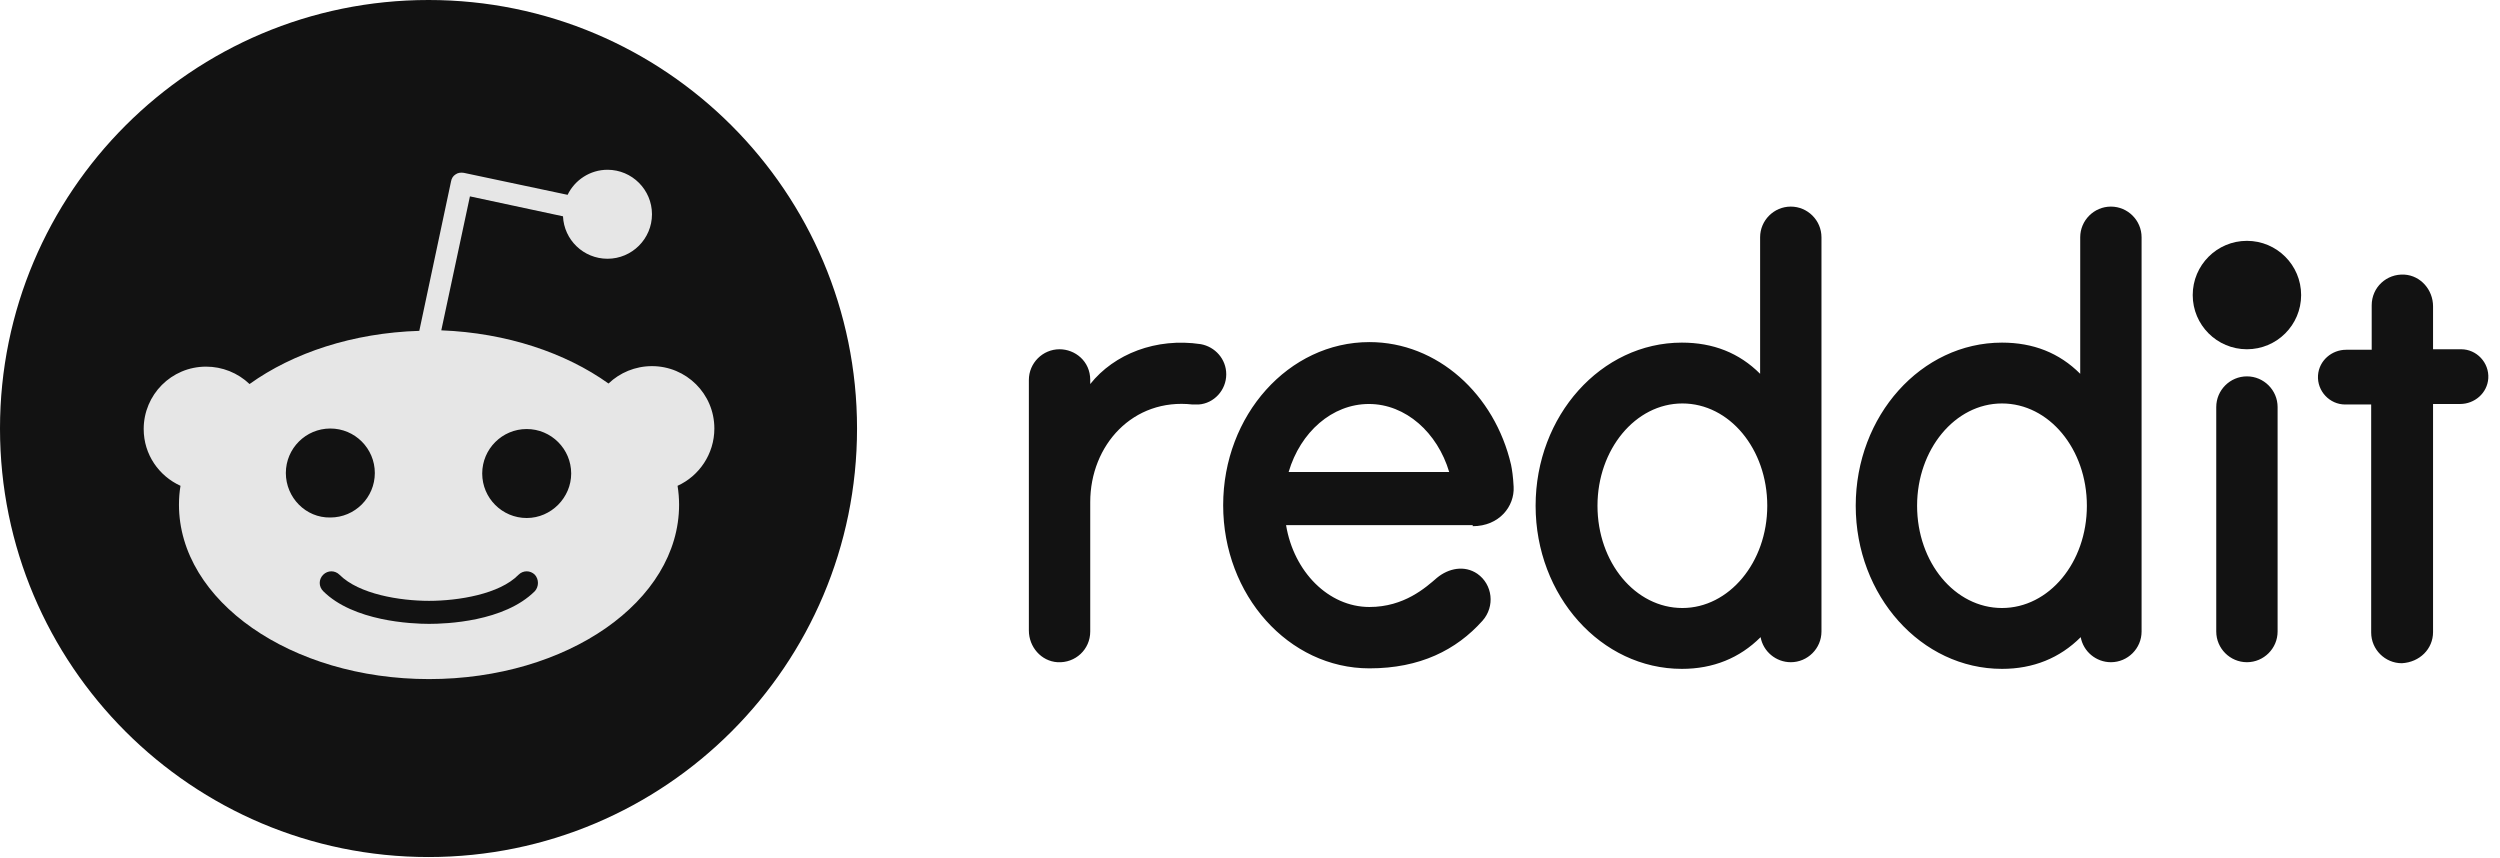
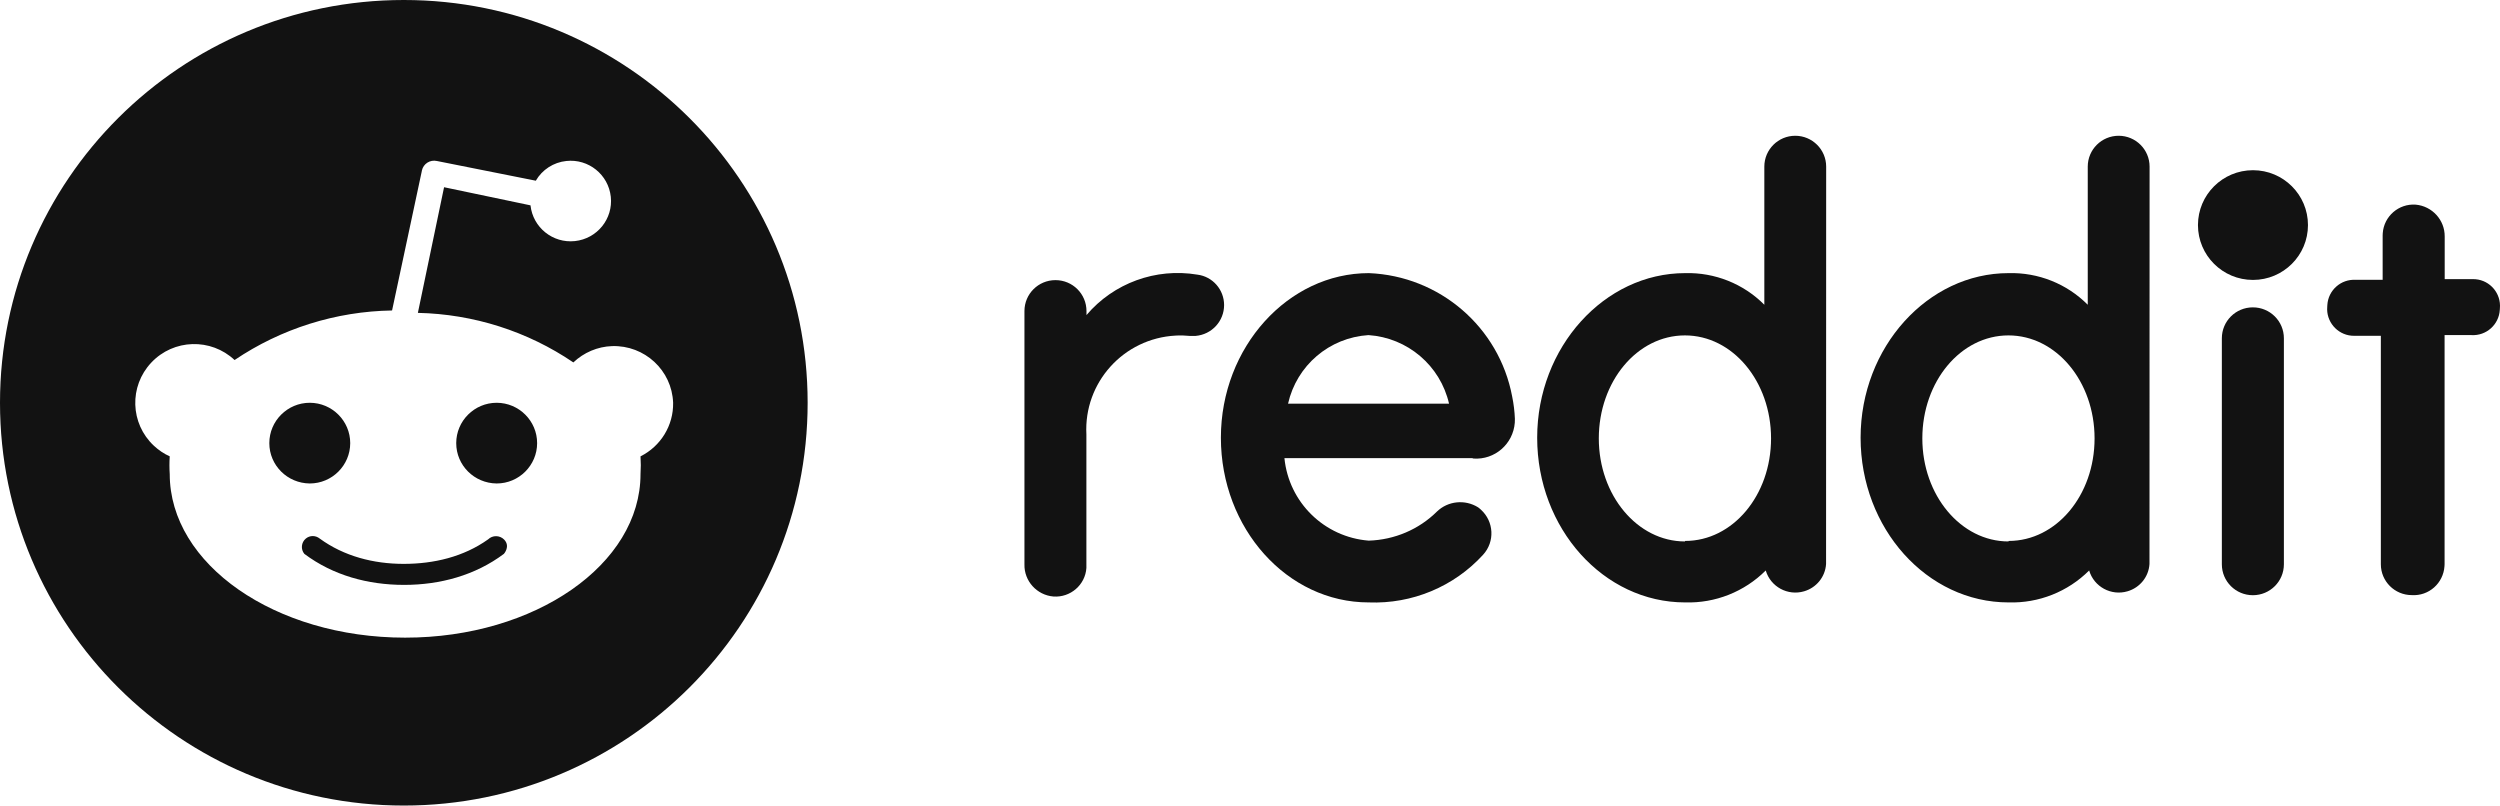
- <svg xmlns="http://www.w3.org/2000/svg" width="172" height="59" viewBox="0 0 172 59" fill="none">
-   <path d="M154.588 24.029C156.648 24.029 158.318 22.36 158.318 20.3C158.318 18.24 156.648 16.57 154.588 16.57C152.529 16.57 150.859 18.24 150.859 20.3C150.859 22.36 152.529 24.029 154.588 24.029Z" fill="#121212" />
-   <path d="M101.323 36.202C103.153 36.202 104.208 34.83 104.138 33.493C104.103 32.789 104.032 32.332 103.962 31.98C102.836 27.125 98.896 23.536 94.216 23.536C88.658 23.536 84.154 28.567 84.154 34.759C84.154 40.951 88.658 45.983 94.216 45.983C97.7 45.983 100.198 44.716 101.992 42.711C102.871 41.726 102.696 40.213 101.64 39.474C100.76 38.876 99.67 39.087 98.861 39.755C98.087 40.424 96.609 41.761 94.216 41.761C91.402 41.761 89.01 39.333 88.482 36.131H101.323V36.202ZM94.181 27.794C96.714 27.794 98.896 29.764 99.705 32.473H88.658C89.467 29.729 91.648 27.794 94.181 27.794ZM84.366 25.753C84.366 24.698 83.592 23.853 82.607 23.677C79.546 23.22 76.661 24.346 75.008 26.422V26.14C75.008 24.838 73.952 24.029 72.897 24.029C71.735 24.029 70.786 24.979 70.786 26.14V43.379C70.786 44.505 71.63 45.49 72.756 45.56C73.987 45.63 75.008 44.681 75.008 43.449V34.548C75.008 30.608 77.963 27.371 82.043 27.829H82.466C83.521 27.758 84.366 26.843 84.366 25.753ZM156.699 28.005C156.699 26.843 155.749 25.894 154.589 25.894C153.427 25.894 152.478 26.843 152.478 28.005V43.449C152.478 44.611 153.427 45.56 154.589 45.56C155.749 45.56 156.699 44.611 156.699 43.449V28.005ZM125.317 16.325C125.317 15.163 124.367 14.214 123.206 14.214C122.045 14.214 121.096 15.163 121.096 16.325V25.718C119.653 24.275 117.859 23.572 115.712 23.572C110.154 23.572 105.65 28.603 105.65 34.795C105.65 40.987 110.154 46.018 115.712 46.018C117.859 46.018 119.688 45.279 121.13 43.836C121.306 44.822 122.186 45.56 123.206 45.56C124.367 45.56 125.317 44.611 125.317 43.449V16.325ZM115.748 41.831C112.511 41.831 109.907 38.7 109.907 34.795C109.907 30.925 112.511 27.758 115.748 27.758C118.985 27.758 121.588 30.89 121.588 34.795C121.588 38.7 118.949 41.831 115.748 41.831ZM147.341 16.325C147.341 15.163 146.391 14.214 145.23 14.214C144.069 14.214 143.119 15.163 143.119 16.325V25.718C141.677 24.275 139.883 23.572 137.736 23.572C132.178 23.572 127.674 28.603 127.674 34.795C127.674 40.987 132.178 46.018 137.736 46.018C139.883 46.018 141.712 45.279 143.154 43.836C143.33 44.822 144.209 45.56 145.23 45.56C146.391 45.56 147.341 44.611 147.341 43.449V16.325ZM137.736 41.831C134.499 41.831 131.896 38.7 131.896 34.795C131.896 30.925 134.499 27.758 137.736 27.758C140.973 27.758 143.577 30.89 143.577 34.795C143.577 38.7 140.973 41.831 137.736 41.831ZM167.394 43.485V27.794H169.259C170.244 27.794 171.123 27.055 171.194 26.034C171.264 24.944 170.385 24.029 169.329 24.029H167.394V21.074C167.394 19.948 166.55 18.963 165.424 18.893C164.192 18.823 163.173 19.772 163.173 21.004V24.064H161.413C160.428 24.064 159.549 24.803 159.479 25.824C159.408 26.914 160.288 27.829 161.343 27.829H163.137V43.52C163.137 44.681 164.088 45.63 165.248 45.63C166.48 45.56 167.394 44.645 167.394 43.485Z" fill="#121212" />
-   <path d="M29.482 58.964C45.765 58.964 58.964 45.765 58.964 29.482C58.964 13.2 45.765 0 29.482 0C13.2 0 0 13.2 0 29.482C0 45.765 13.2 58.964 29.482 58.964Z" fill="#121212" />
-   <path d="M49.148 29.482C49.148 27.09 47.214 25.19 44.856 25.19C43.695 25.19 42.64 25.647 41.866 26.386C38.911 24.275 34.865 22.903 30.361 22.727L32.331 13.51L38.734 14.882C38.805 16.5 40.142 17.802 41.796 17.802C43.484 17.802 44.856 16.43 44.856 14.741C44.856 13.052 43.484 11.68 41.796 11.68C40.599 11.68 39.544 12.384 39.051 13.404L31.91 11.891C31.698 11.856 31.487 11.891 31.346 11.997C31.171 12.102 31.065 12.278 31.03 12.489L28.848 22.762C24.275 22.903 20.159 24.275 17.168 26.422C16.363 25.652 15.292 25.224 14.178 25.225C11.786 25.225 9.886 27.16 9.886 29.517C9.886 31.276 10.941 32.754 12.419 33.423C12.348 33.844 12.313 34.267 12.313 34.724C12.313 41.338 20.018 46.721 29.517 46.721C39.016 46.721 46.721 41.373 46.721 34.724C46.721 34.302 46.686 33.844 46.616 33.423C48.093 32.754 49.148 31.241 49.148 29.482ZM19.666 32.543C19.666 30.854 21.038 29.482 22.727 29.482C24.416 29.482 25.788 30.854 25.788 32.543C25.788 34.231 24.416 35.604 22.727 35.604C21.038 35.639 19.666 34.231 19.666 32.543ZM36.8 40.67C34.689 42.781 30.678 42.922 29.517 42.922C28.321 42.922 24.31 42.745 22.234 40.67C21.918 40.353 21.918 39.861 22.234 39.544C22.551 39.228 23.043 39.228 23.36 39.544C24.697 40.881 27.512 41.338 29.517 41.338C31.523 41.338 34.372 40.881 35.674 39.544C35.991 39.228 36.483 39.228 36.8 39.544C37.081 39.861 37.081 40.353 36.8 40.67ZM36.236 35.639C34.548 35.639 33.176 34.267 33.176 32.578C33.176 30.89 34.548 29.517 36.236 29.517C37.926 29.517 39.298 30.89 39.298 32.578C39.298 34.231 37.926 35.639 36.236 35.639Z" fill="#E6E6E6" />
+ <svg xmlns="http://www.w3.org/2000/svg" width="180" height="58" viewBox="0 0 180 58" fill="none">
+   <path d="M29.075 0C13.016 0 0 12.983 0 29C0 45.017 13.016 58 29.075 58C45.134 58 58.15 45.017 58.15 29C58.15 12.983 45.134 0 29.075 0ZM46.117 32.857C46.145 33.282 46.145 33.707 46.117 34.133C46.117 40.635 38.528 45.911 29.169 45.911C19.81 45.911 12.221 40.627 12.221 34.133C12.192 33.707 12.192 33.282 12.221 32.857C11.795 32.669 11.412 32.402 11.079 32.093C9.366 30.492 9.287 27.811 10.891 26.109C12.496 24.401 15.184 24.322 16.89 25.922C20.243 23.659 24.182 22.419 28.229 22.354L30.376 12.291C30.376 12.283 30.376 12.283 30.376 12.276C30.484 11.786 30.968 11.483 31.453 11.591L38.579 13.011C39.034 12.219 39.858 11.685 40.776 11.591C42.373 11.418 43.804 12.572 43.977 14.165C44.151 15.758 42.995 17.185 41.397 17.358C39.8 17.531 38.369 16.378 38.196 14.785L31.973 13.48L30.087 22.527C34.083 22.613 37.972 23.846 41.282 26.095C42.033 25.381 43.023 24.956 44.064 24.92C46.413 24.841 48.379 26.664 48.465 29C48.494 30.629 47.577 32.129 46.117 32.857Z" fill="#121212" />
+   <path d="M35.146 38.833C33.375 40.094 31.236 40.599 29.068 40.599C26.899 40.599 24.767 40.051 23.018 38.775C22.722 38.537 22.31 38.537 22.021 38.775C21.689 39.049 21.638 39.546 21.913 39.878C23.98 41.428 26.495 42.112 29.096 42.112C31.677 42.112 34.213 41.428 36.28 39.878C36.28 39.878 36.772 39.337 36.295 38.847C35.984 38.53 35.464 38.523 35.146 38.833Z" fill="#121212" />
+   <path d="M25.216 31.905C25.216 30.305 23.908 29 22.303 29C20.699 29 19.391 30.305 19.391 31.905C19.391 33.505 20.692 34.796 22.303 34.81C23.908 34.81 25.216 33.505 25.216 31.905Z" fill="#121212" />
+   <path d="M38.673 31.905C38.673 30.305 37.365 29 35.76 29C34.156 29 32.848 30.305 32.848 31.905C32.848 33.505 34.148 34.796 35.76 34.81C37.365 34.81 38.673 33.505 38.673 31.905Z" fill="#121212" />
+   <path d="M162.214 20.155C164.401 20.155 166.174 18.387 166.174 16.205C166.174 14.023 164.401 12.255 162.214 12.255C160.027 12.255 158.253 14.023 158.253 16.205C158.253 18.387 160.027 20.155 162.214 20.155Z" fill="#121212" />
+   <path d="M106.087 33.015C107.62 33.123 108.949 31.97 109.065 30.434C109.072 30.348 109.072 30.247 109.072 30.153C109.051 29.62 108.985 29.079 108.877 28.553C107.938 23.55 103.652 19.867 98.557 19.665C92.753 19.665 87.904 24.985 87.904 31.516C87.904 38.047 92.674 43.374 98.549 43.374C101.664 43.496 104.685 42.242 106.781 39.943C107.641 39.005 107.569 37.556 106.629 36.699C106.557 36.634 106.492 36.576 106.42 36.526C105.48 35.942 104.259 36.064 103.464 36.828C102.156 38.126 100.4 38.868 98.549 38.926C95.355 38.674 92.797 36.18 92.479 32.986H106.001L106.087 33.015ZM98.528 24.127C101.339 24.314 103.702 26.318 104.331 29.065H92.739C93.36 26.311 95.709 24.307 98.528 24.127Z" fill="#121212" />
+   <path d="M88.135 21.964C88.135 20.854 87.311 19.91 86.206 19.773C83.221 19.276 80.185 20.378 78.227 22.685V22.397C78.227 21.164 77.23 20.169 75.994 20.169C74.758 20.169 73.76 21.164 73.76 22.397V40.635C73.731 41.831 74.649 42.848 75.849 42.949C77.07 43.035 78.14 42.112 78.22 40.894C78.227 40.807 78.227 40.721 78.22 40.635V31.278C78.025 27.544 80.894 24.365 84.637 24.163C84.97 24.141 85.309 24.149 85.642 24.185H86.09C87.246 24.084 88.135 23.125 88.135 21.964Z" fill="#121212" />
+   <path d="M164.44 24.358C164.44 23.125 163.442 22.13 162.206 22.13C160.97 22.13 159.973 23.125 159.973 24.358V40.627C159.973 41.86 160.97 42.855 162.206 42.855C163.442 42.855 164.44 41.86 164.44 40.627V24.358Z" fill="#121212" />
+   <path d="M131.484 11.995C131.484 10.77 130.486 9.775 129.258 9.775C128.029 9.775 127.032 10.77 127.032 11.995V21.943C125.529 20.429 123.462 19.607 121.33 19.665C115.526 19.665 110.677 24.985 110.677 31.516C110.677 38.047 115.454 43.374 121.33 43.374C123.498 43.439 125.594 42.61 127.133 41.074C127.48 42.249 128.716 42.92 129.894 42.574C130.783 42.314 131.419 41.536 131.477 40.606L131.484 11.995ZM121.315 38.984C117.897 38.984 115.114 35.668 115.114 31.566C115.114 27.465 117.875 24.149 121.315 24.149C124.755 24.149 127.516 27.465 127.516 31.566C127.516 35.668 124.755 38.948 121.33 38.948L121.315 38.984Z" fill="#121212" />
+   <path d="M154.77 11.995C154.77 10.77 153.773 9.775 152.544 9.775C151.315 9.775 150.318 10.77 150.318 11.995V21.943C148.815 20.429 146.748 19.607 144.616 19.665C138.812 19.665 133.963 24.985 133.963 31.516C133.963 38.047 138.74 43.374 144.616 43.374C146.784 43.439 148.88 42.61 150.419 41.074C150.766 42.249 152.002 42.92 153.18 42.574C154.069 42.314 154.705 41.536 154.763 40.606L154.77 11.995ZM144.609 38.984C141.19 38.984 138.408 35.668 138.408 31.566C138.408 27.465 141.168 24.149 144.609 24.149C148.049 24.149 150.809 27.465 150.809 31.566C150.809 35.668 148.049 38.948 144.623 38.948L144.609 38.984Z" fill="#121212" />
+   <path d="M176.01 40.62V24.127H177.94C179.01 24.192 179.92 23.377 179.985 22.318C179.985 22.282 179.993 22.238 179.993 22.195C180.086 21.135 179.299 20.198 178.244 20.105C178.186 20.097 178.121 20.097 178.063 20.097H176.018V17.034C176.032 15.844 175.121 14.842 173.929 14.734C172.708 14.648 171.645 15.57 171.558 16.789C171.551 16.839 171.551 16.897 171.551 16.947V20.148H169.614C168.545 20.083 167.634 20.898 167.569 21.957C167.569 21.993 167.562 22.037 167.562 22.08C167.468 23.139 168.256 24.076 169.311 24.17C169.369 24.177 169.434 24.177 169.491 24.177H171.421V40.627C171.421 41.853 172.418 42.848 173.647 42.848C174.876 42.927 175.924 41.99 176.003 40.764C176.01 40.721 176.01 40.671 176.01 40.62Z" fill="#121212" />
</svg>
